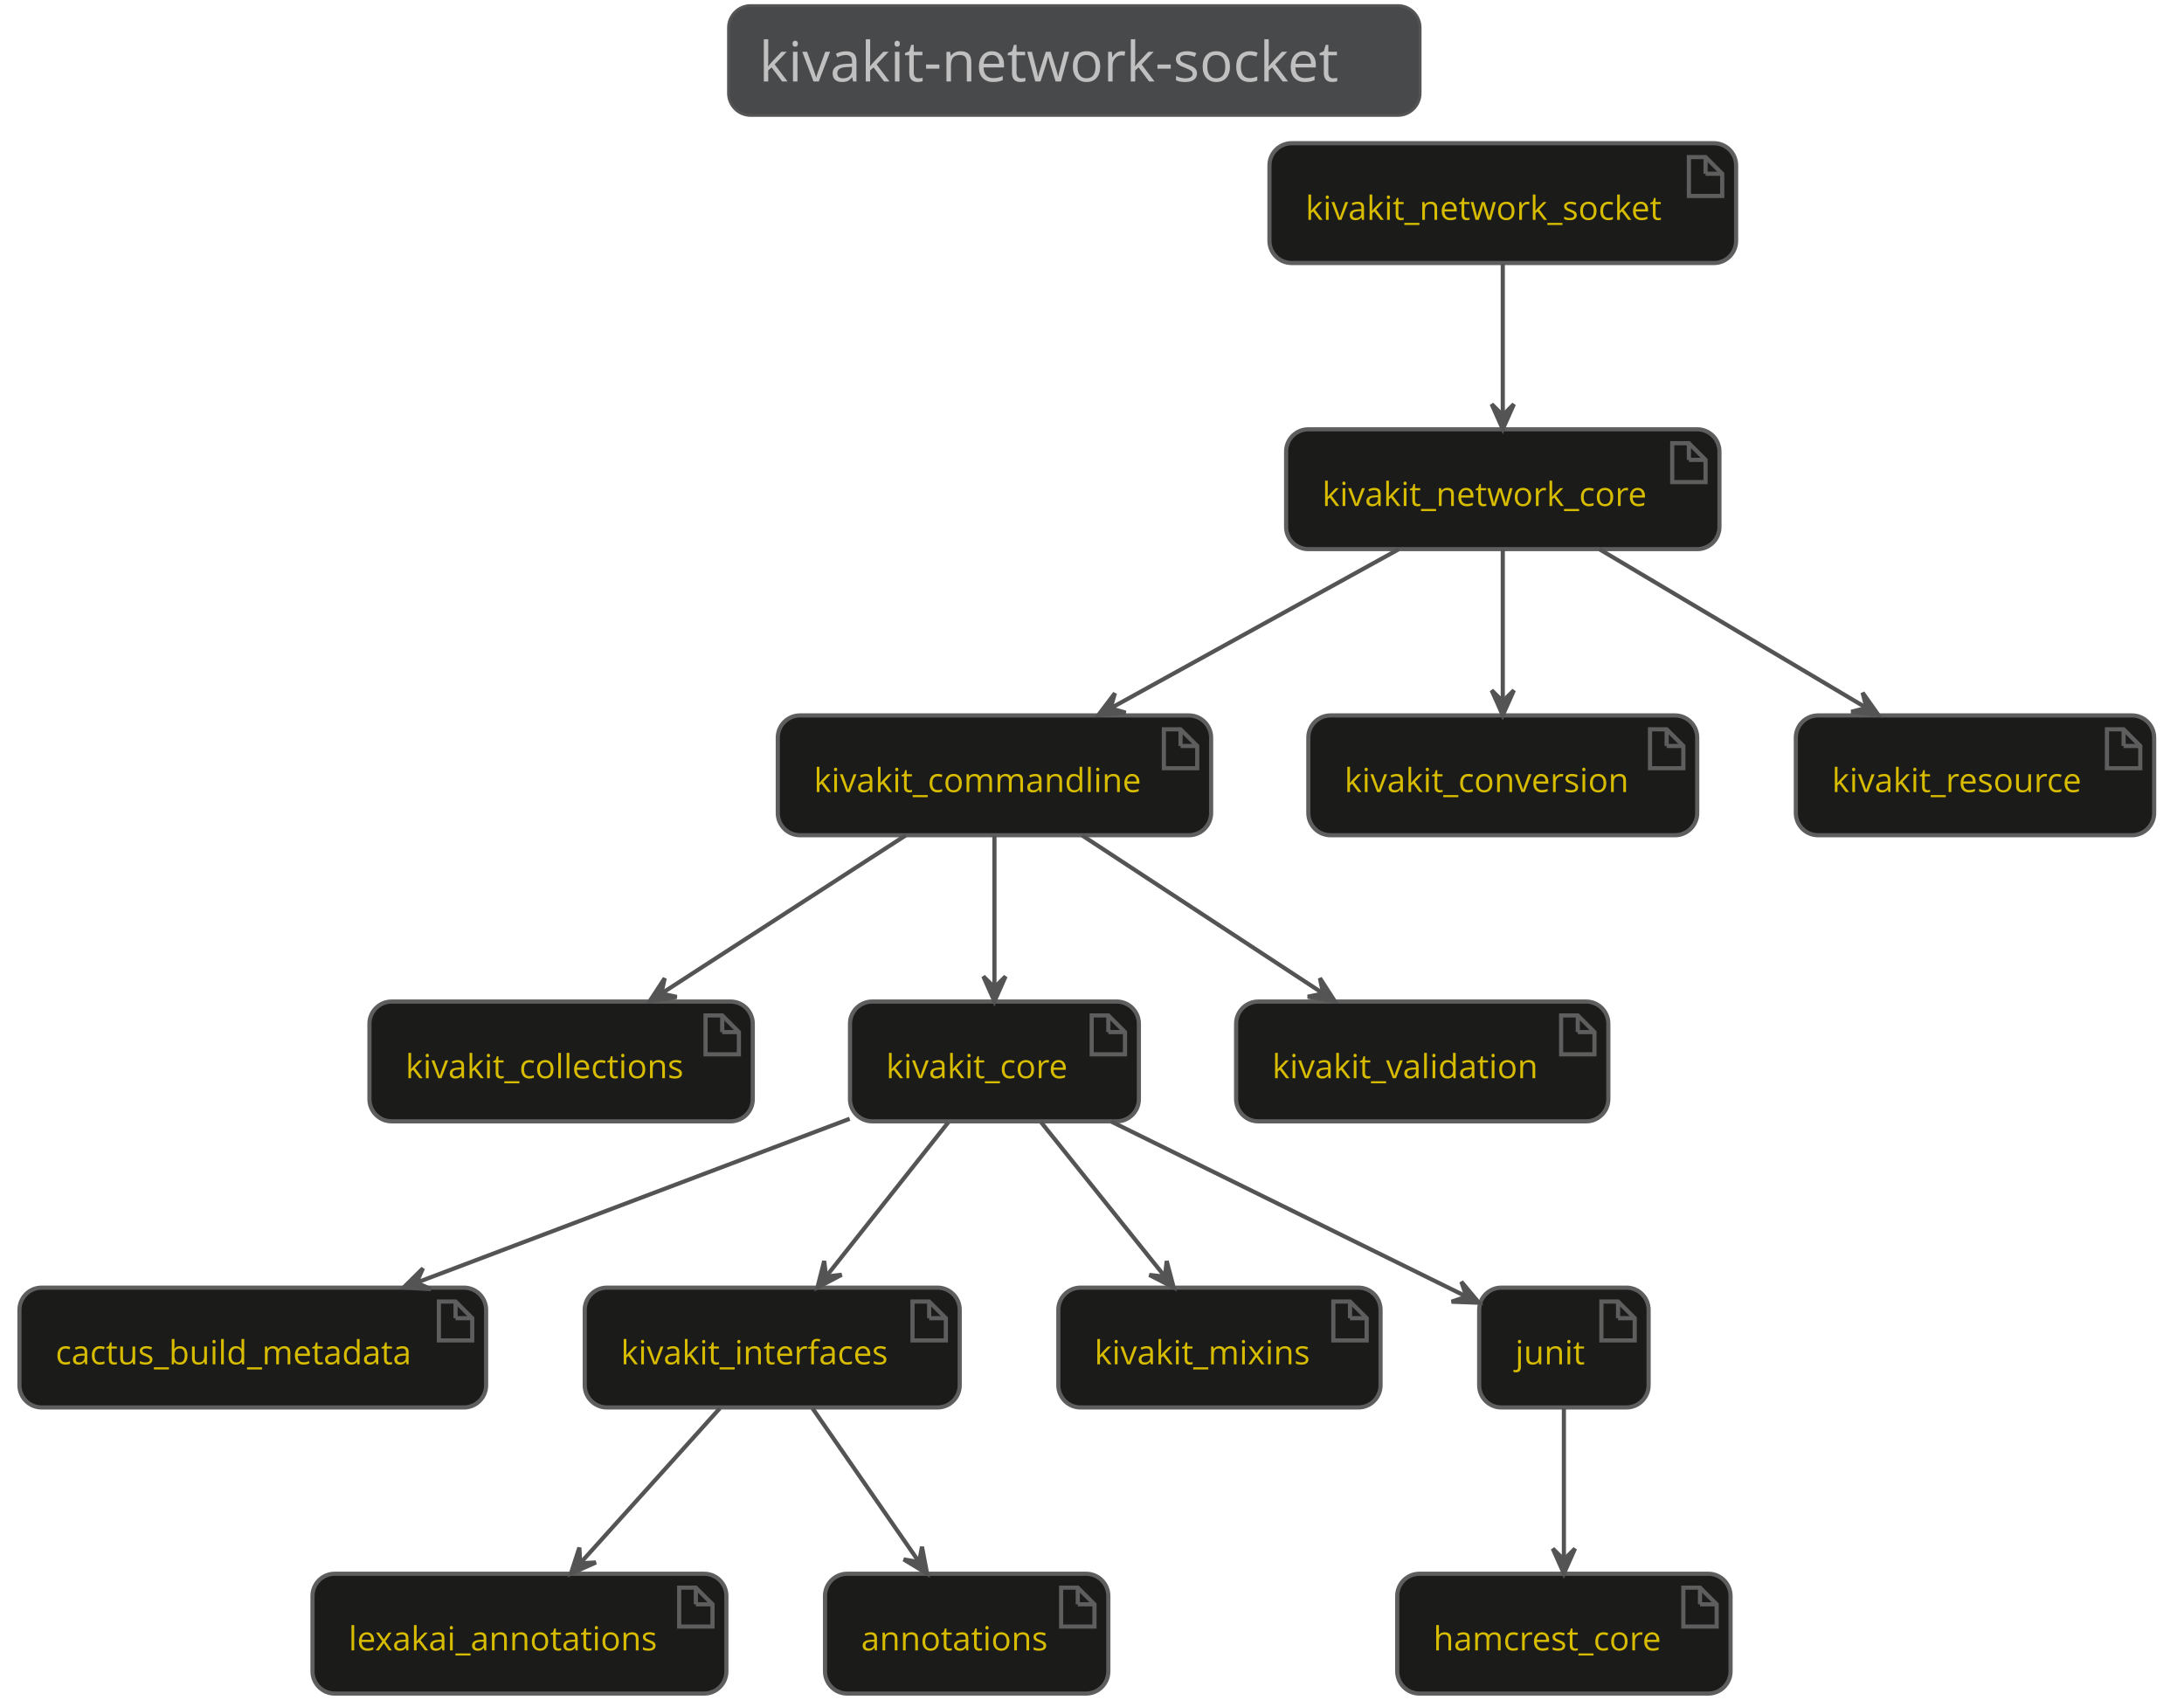
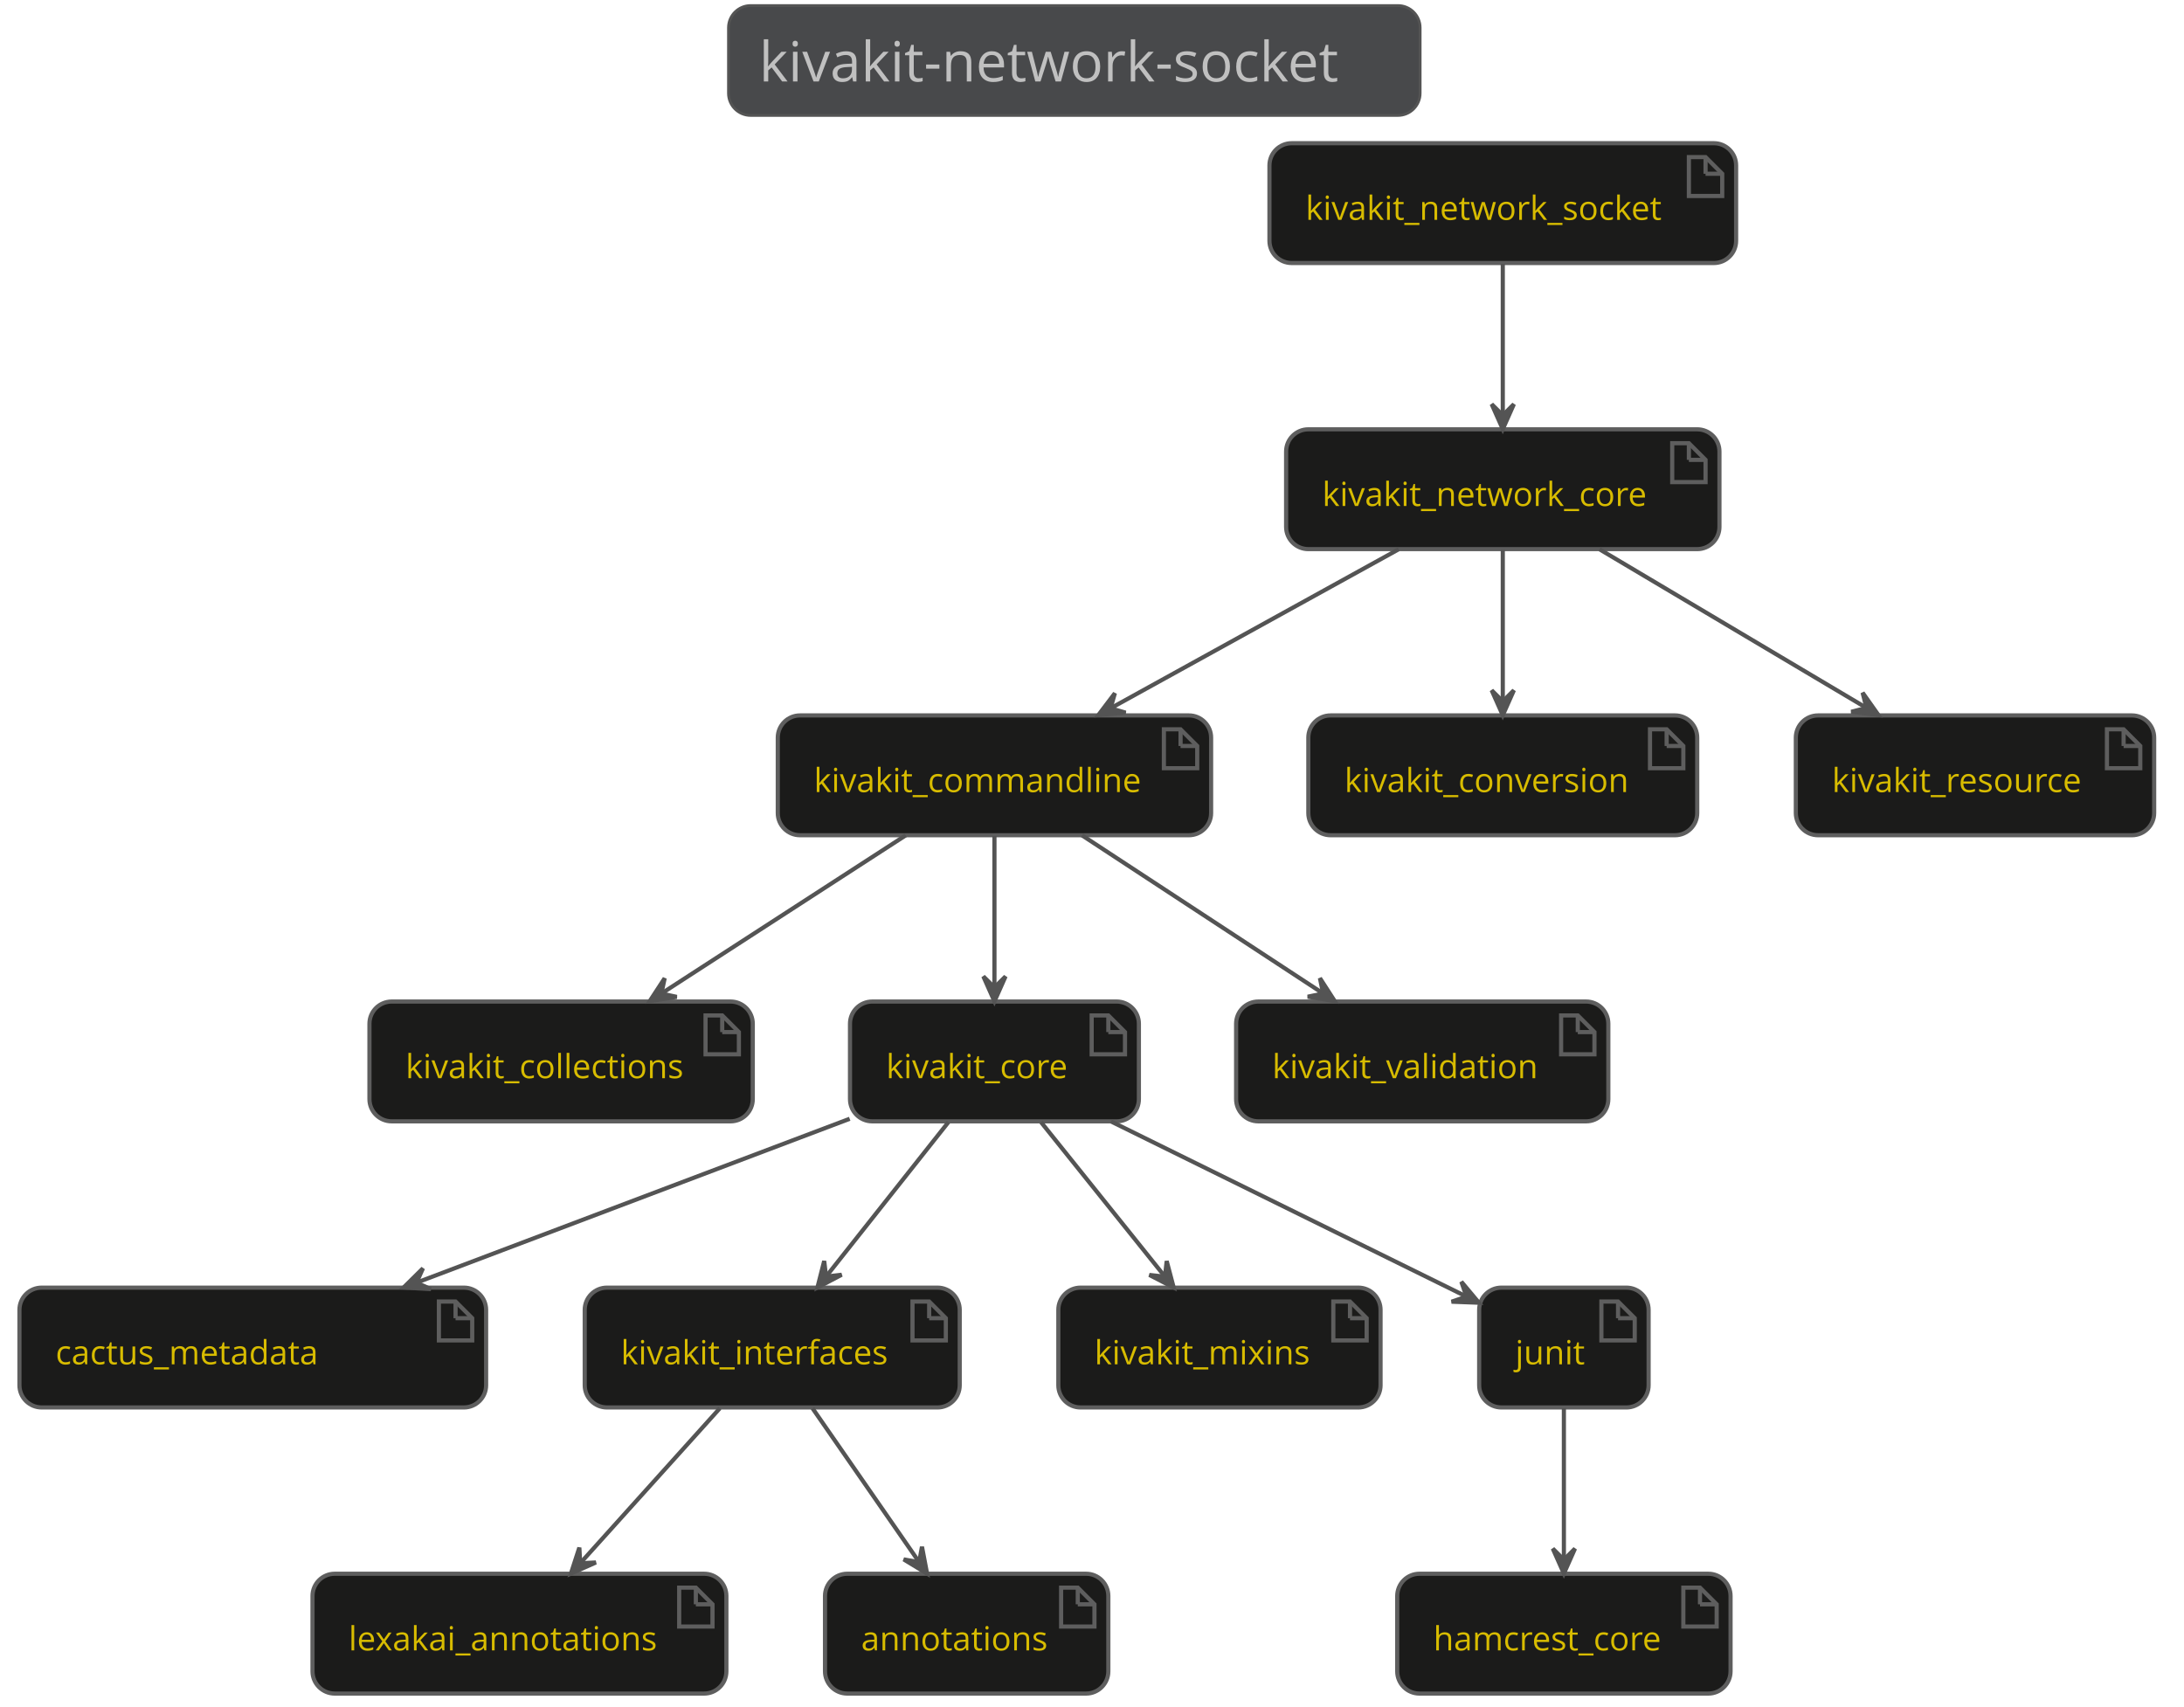
<svg xmlns="http://www.w3.org/2000/svg" contentScriptType="application/ecmascript" contentStyleType="text/css" height="640.625px" preserveAspectRatio="none" style="width:819px;height:640px;background:#333333;" version="1.1" viewBox="0 0 819 640" width="819.792px" zoomAndPan="magnify">
  <defs />
  <g>
    <rect fill="#48494B" height="41.203" rx="8.333" ry="8.333" style="stroke:#545454;stroke-width:1.042;" width="259.375" x="273.177" y="2.083" />
    <text fill="#C0C0C0" font-family="Open Sans,Avenir,Nunito,Arial,Helvetica,SansSerif" font-size="20.833" lengthAdjust="spacing" textLength="236.458" x="284.635" y="30.558">kivakit-network-socket</text>
    <rect fill="#1B1B1A" height="44.93" rx="8.333" ry="8.333" style="stroke:#5E5E5E;stroke-width:1.562;" width="175" x="7.292" y="482.87" />
    <polygon fill="#1B1B1A" points="164.583,488.078,164.583,502.661,177.083,502.661,177.083,494.328,170.833,488.078,164.583,488.078" style="stroke:#5E5E5E;stroke-width:1.562;" />
    <line style="stroke:#5E5E5E;stroke-width:1.562;" x1="170.833" x2="170.833" y1="488.078" y2="494.328" />
    <line style="stroke:#5E5E5E;stroke-width:1.562;" x1="177.083" x2="170.833" y1="494.328" y2="494.328" />
-     <text fill="#D8BC00" font-family="Open Sans,Avenir,Nunito,Arial,Helvetica,SansSerif" font-size="12.5" lengthAdjust="spacing" textLength="137.5" x="20.833" y="511.621">cactus_build_metadata</text>
+     <text fill="#D8BC00" font-family="Open Sans,Avenir,Nunito,Arial,Helvetica,SansSerif" font-size="12.5" lengthAdjust="spacing" textLength="137.5" x="20.833" y="511.621">cactus_metadata</text>
    <rect fill="#1B1B1A" height="44.93" rx="8.333" ry="8.333" style="stroke:#5E5E5E;stroke-width:1.562;" width="143.75" x="138.542" y="375.578" />
    <polygon fill="#1B1B1A" points="264.583,380.786,264.583,395.37,277.083,395.37,277.083,387.036,270.833,380.786,264.583,380.786" style="stroke:#5E5E5E;stroke-width:1.562;" />
    <line style="stroke:#5E5E5E;stroke-width:1.562;" x1="270.833" x2="270.833" y1="380.786" y2="387.036" />
    <line style="stroke:#5E5E5E;stroke-width:1.562;" x1="277.083" x2="270.833" y1="387.036" y2="387.036" />
    <text fill="#D8BC00" font-family="Open Sans,Avenir,Nunito,Arial,Helvetica,SansSerif" font-size="12.5" lengthAdjust="spacing" textLength="106.25" x="152.083" y="404.329">kivakit_collections</text>
    <rect fill="#1B1B1A" height="44.93" rx="8.333" ry="8.333" style="stroke:#5E5E5E;stroke-width:1.562;" width="162.5" x="291.667" y="268.286" />
    <polygon fill="#1B1B1A" points="436.458,273.495,436.458,288.078,448.958,288.078,448.958,279.745,442.708,273.495,436.458,273.495" style="stroke:#5E5E5E;stroke-width:1.562;" />
    <line style="stroke:#5E5E5E;stroke-width:1.562;" x1="442.708" x2="442.708" y1="273.495" y2="279.745" />
    <line style="stroke:#5E5E5E;stroke-width:1.562;" x1="448.958" x2="442.708" y1="279.745" y2="279.745" />
    <text fill="#D8BC00" font-family="Open Sans,Avenir,Nunito,Arial,Helvetica,SansSerif" font-size="12.5" lengthAdjust="spacing" textLength="125" x="305.208" y="297.038">kivakit_commandline</text>
    <rect fill="#1B1B1A" height="44.93" rx="8.333" ry="8.333" style="stroke:#5E5E5E;stroke-width:1.562;" width="145.833" x="490.625" y="268.286" />
    <polygon fill="#1B1B1A" points="618.75,273.495,618.75,288.078,631.25,288.078,631.25,279.745,625,273.495,618.75,273.495" style="stroke:#5E5E5E;stroke-width:1.562;" />
    <line style="stroke:#5E5E5E;stroke-width:1.562;" x1="625" x2="625" y1="273.495" y2="279.745" />
    <line style="stroke:#5E5E5E;stroke-width:1.562;" x1="631.25" x2="625" y1="279.745" y2="279.745" />
    <text fill="#D8BC00" font-family="Open Sans,Avenir,Nunito,Arial,Helvetica,SansSerif" font-size="12.5" lengthAdjust="spacing" textLength="108.333" x="504.167" y="297.038">kivakit_conversion</text>
    <rect fill="#1B1B1A" height="44.93" rx="8.333" ry="8.333" style="stroke:#5E5E5E;stroke-width:1.562;" width="108.333" x="318.75" y="375.578" />
    <polygon fill="#1B1B1A" points="409.375,380.786,409.375,395.37,421.875,395.37,421.875,387.036,415.625,380.786,409.375,380.786" style="stroke:#5E5E5E;stroke-width:1.562;" />
    <line style="stroke:#5E5E5E;stroke-width:1.562;" x1="415.625" x2="415.625" y1="380.786" y2="387.036" />
    <line style="stroke:#5E5E5E;stroke-width:1.562;" x1="421.875" x2="415.625" y1="387.036" y2="387.036" />
    <text fill="#D8BC00" font-family="Open Sans,Avenir,Nunito,Arial,Helvetica,SansSerif" font-size="12.5" lengthAdjust="spacing" textLength="70.833" x="332.292" y="404.329">kivakit_core</text>
    <rect fill="#1B1B1A" height="44.93" rx="8.333" ry="8.333" style="stroke:#5E5E5E;stroke-width:1.562;" width="140.625" x="219.271" y="482.87" />
    <polygon fill="#1B1B1A" points="342.188,488.078,342.188,502.661,354.688,502.661,354.688,494.328,348.438,488.078,342.188,488.078" style="stroke:#5E5E5E;stroke-width:1.562;" />
    <line style="stroke:#5E5E5E;stroke-width:1.562;" x1="348.438" x2="348.438" y1="488.078" y2="494.328" />
    <line style="stroke:#5E5E5E;stroke-width:1.562;" x1="354.688" x2="348.438" y1="494.328" y2="494.328" />
    <text fill="#D8BC00" font-family="Open Sans,Avenir,Nunito,Arial,Helvetica,SansSerif" font-size="12.5" lengthAdjust="spacing" textLength="103.125" x="232.812" y="511.621">kivakit_interfaces</text>
    <rect fill="#1B1B1A" height="44.93" rx="8.333" ry="8.333" style="stroke:#5E5E5E;stroke-width:1.562;" width="120.833" x="396.875" y="482.87" />
    <polygon fill="#1B1B1A" points="500,488.078,500,502.661,512.5,502.661,512.5,494.328,506.25,488.078,500,488.078" style="stroke:#5E5E5E;stroke-width:1.562;" />
    <line style="stroke:#5E5E5E;stroke-width:1.562;" x1="506.25" x2="506.25" y1="488.078" y2="494.328" />
    <line style="stroke:#5E5E5E;stroke-width:1.562;" x1="512.5" x2="506.25" y1="494.328" y2="494.328" />
    <text fill="#D8BC00" font-family="Open Sans,Avenir,Nunito,Arial,Helvetica,SansSerif" font-size="12.5" lengthAdjust="spacing" textLength="83.333" x="410.417" y="511.621">kivakit_mixins</text>
    <rect fill="#1B1B1A" height="44.93" rx="8.333" ry="8.333" style="stroke:#5E5E5E;stroke-width:1.562;" width="162.5" x="482.292" y="160.994" />
    <polygon fill="#1B1B1A" points="627.083,166.203,627.083,180.786,639.583,180.786,639.583,172.453,633.333,166.203,627.083,166.203" style="stroke:#5E5E5E;stroke-width:1.562;" />
    <line style="stroke:#5E5E5E;stroke-width:1.562;" x1="633.333" x2="633.333" y1="166.203" y2="172.453" />
    <line style="stroke:#5E5E5E;stroke-width:1.562;" x1="639.583" x2="633.333" y1="172.453" y2="172.453" />
    <text fill="#D8BC00" font-family="Open Sans,Avenir,Nunito,Arial,Helvetica,SansSerif" font-size="12.5" lengthAdjust="spacing" textLength="125" x="495.833" y="189.746">kivakit_network_core</text>
    <rect fill="#1B1B1A" height="44.93" rx="8.333" ry="8.333" style="stroke:#5E5E5E;stroke-width:1.562;" width="175" x="476.042" y="53.703" />
    <polygon fill="#1B1B1A" points="633.333,58.911,633.333,73.495,645.833,73.495,645.833,65.161,639.583,58.911,633.333,58.911" style="stroke:#5E5E5E;stroke-width:1.562;" />
    <line style="stroke:#5E5E5E;stroke-width:1.562;" x1="639.583" x2="639.583" y1="58.911" y2="65.161" />
    <line style="stroke:#5E5E5E;stroke-width:1.562;" x1="645.833" x2="639.583" y1="65.161" y2="65.161" />
    <text fill="#D8BC00" font-family="Open Sans,Avenir,Nunito,Arial,Helvetica,SansSerif" font-size="12.5" lengthAdjust="spacing" textLength="137.5" x="489.583" y="82.454">kivakit_network_socket</text>
    <rect fill="#1B1B1A" height="44.93" rx="8.333" ry="8.333" style="stroke:#5E5E5E;stroke-width:1.562;" width="134.375" x="673.438" y="268.286" />
    <polygon fill="#1B1B1A" points="790.104,273.495,790.104,288.078,802.604,288.078,802.604,279.745,796.354,273.495,790.104,273.495" style="stroke:#5E5E5E;stroke-width:1.562;" />
    <line style="stroke:#5E5E5E;stroke-width:1.562;" x1="796.354" x2="796.354" y1="273.495" y2="279.745" />
    <line style="stroke:#5E5E5E;stroke-width:1.562;" x1="802.604" x2="796.354" y1="279.745" y2="279.745" />
    <text fill="#D8BC00" font-family="Open Sans,Avenir,Nunito,Arial,Helvetica,SansSerif" font-size="12.5" lengthAdjust="spacing" textLength="96.875" x="686.979" y="297.038">kivakit_resource</text>
    <rect fill="#1B1B1A" height="44.93" rx="8.333" ry="8.333" style="stroke:#5E5E5E;stroke-width:1.562;" width="139.583" x="463.542" y="375.578" />
    <polygon fill="#1B1B1A" points="585.417,380.786,585.417,395.37,597.917,395.37,597.917,387.036,591.667,380.786,585.417,380.786" style="stroke:#5E5E5E;stroke-width:1.562;" />
    <line style="stroke:#5E5E5E;stroke-width:1.562;" x1="591.667" x2="591.667" y1="380.786" y2="387.036" />
    <line style="stroke:#5E5E5E;stroke-width:1.562;" x1="597.917" x2="591.667" y1="387.036" y2="387.036" />
    <text fill="#D8BC00" font-family="Open Sans,Avenir,Nunito,Arial,Helvetica,SansSerif" font-size="12.5" lengthAdjust="spacing" textLength="102.083" x="477.083" y="404.329">kivakit_validation</text>
    <rect fill="#1B1B1A" height="44.93" rx="8.333" ry="8.333" style="stroke:#5E5E5E;stroke-width:1.562;" width="155.208" x="117.188" y="590.161" />
    <polygon fill="#1B1B1A" points="254.688,595.37,254.688,609.953,267.188,609.953,267.188,601.62,260.938,595.37,254.688,595.37" style="stroke:#5E5E5E;stroke-width:1.562;" />
    <line style="stroke:#5E5E5E;stroke-width:1.562;" x1="260.938" x2="260.938" y1="595.37" y2="601.62" />
    <line style="stroke:#5E5E5E;stroke-width:1.562;" x1="267.188" x2="260.938" y1="601.62" y2="601.62" />
    <text fill="#D8BC00" font-family="Open Sans,Avenir,Nunito,Arial,Helvetica,SansSerif" font-size="12.5" lengthAdjust="spacing" textLength="117.708" x="130.729" y="618.913">lexakai_annotations</text>
    <rect fill="#1B1B1A" height="44.93" rx="8.333" ry="8.333" style="stroke:#5E5E5E;stroke-width:1.562;" width="63.542" x="554.688" y="482.87" />
    <polygon fill="#1B1B1A" points="600.521,488.078,600.521,502.661,613.021,502.661,613.021,494.328,606.771,488.078,600.521,488.078" style="stroke:#5E5E5E;stroke-width:1.562;" />
    <line style="stroke:#5E5E5E;stroke-width:1.562;" x1="606.771" x2="606.771" y1="488.078" y2="494.328" />
    <line style="stroke:#5E5E5E;stroke-width:1.562;" x1="613.021" x2="606.771" y1="494.328" y2="494.328" />
    <text fill="#D8BC00" font-family="Open Sans,Avenir,Nunito,Arial,Helvetica,SansSerif" font-size="12.5" lengthAdjust="spacing" textLength="26.042" x="568.229" y="511.621">junit</text>
    <rect fill="#1B1B1A" height="44.93" rx="8.333" ry="8.333" style="stroke:#5E5E5E;stroke-width:1.562;" width="125" x="523.958" y="590.161" />
    <polygon fill="#1B1B1A" points="631.25,595.37,631.25,609.953,643.75,609.953,643.75,601.62,637.5,595.37,631.25,595.37" style="stroke:#5E5E5E;stroke-width:1.562;" />
    <line style="stroke:#5E5E5E;stroke-width:1.562;" x1="637.5" x2="637.5" y1="595.37" y2="601.62" />
    <line style="stroke:#5E5E5E;stroke-width:1.562;" x1="643.75" x2="637.5" y1="601.62" y2="601.62" />
    <text fill="#D8BC00" font-family="Open Sans,Avenir,Nunito,Arial,Helvetica,SansSerif" font-size="12.5" lengthAdjust="spacing" textLength="87.5" x="537.5" y="618.913">hamcrest_core</text>
    <rect fill="#1B1B1A" height="44.93" rx="8.333" ry="8.333" style="stroke:#5E5E5E;stroke-width:1.562;" width="106.25" x="309.375" y="590.161" />
    <polygon fill="#1B1B1A" points="397.917,595.37,397.917,609.953,410.417,609.953,410.417,601.62,404.167,595.37,397.917,595.37" style="stroke:#5E5E5E;stroke-width:1.562;" />
    <line style="stroke:#5E5E5E;stroke-width:1.562;" x1="404.167" x2="404.167" y1="595.37" y2="601.62" />
    <line style="stroke:#5E5E5E;stroke-width:1.562;" x1="410.417" x2="404.167" y1="601.62" y2="601.62" />
    <text fill="#D8BC00" font-family="Open Sans,Avenir,Nunito,Arial,Helvetica,SansSerif" font-size="12.5" lengthAdjust="spacing" textLength="68.75" x="322.917" y="618.913">annotations</text>
    <path d="M586.458,528.109 C586.458,544.578 586.458,567.276 586.458,584.828 " fill="none" id="junit-to-hamcrest_core" style="stroke:#545454;stroke-width:1.562;" />
    <polygon fill="#545454" points="586.458,590.109,590.625,580.734,586.458,584.901,582.292,580.734,586.458,590.109" style="stroke:#545454;stroke-width:1.562;" />
    <path d="M339.635,313.265 C313.135,330.432 276.01,354.463 248.354,372.37 " fill="none" id="kivakit_commandline-to-kivakit_collections" style="stroke:#545454;stroke-width:1.562;" />
    <polygon fill="#545454" points="243.646,375.421,253.781,373.832,248.02,372.595,249.258,366.834,243.646,375.421" style="stroke:#545454;stroke-width:1.562;" />
    <path d="M372.917,313.526 C372.917,329.995 372.917,352.692 372.917,370.245 " fill="none" id="kivakit_commandline-to-kivakit_core" style="stroke:#545454;stroke-width:1.562;" />
    <polygon fill="#545454" points="372.917,375.526,377.083,366.151,372.917,370.317,368.75,366.151,372.917,375.526" style="stroke:#545454;stroke-width:1.562;" />
    <path d="M405.771,313.265 C431.938,330.432 468.583,354.463 495.885,372.37 " fill="none" id="kivakit_commandline-to-kivakit_validation" style="stroke:#545454;stroke-width:1.562;" />
    <polygon fill="#545454" points="500.531,375.421,494.974,366.798,496.175,372.567,490.406,373.768,500.531,375.421" style="stroke:#545454;stroke-width:1.562;" />
-     <path d="M318.635,419.546 C272.021,437.182 204.854,462.588 156.26,480.974 " fill="none" id="kivakit_core-to-cactus_build_metadata" style="stroke:#545454;stroke-width:1.562;" />
+     <path d="M318.635,419.546 C272.021,437.182 204.854,462.588 156.26,480.974 " fill="none" id="kivakit_core-to-cactus_metadata" style="stroke:#545454;stroke-width:1.562;" />
    <polygon fill="#545454" points="151.323,482.838,161.566,483.421,156.195,480.996,158.619,475.626,151.323,482.838" style="stroke:#545454;stroke-width:1.562;" />
    <path d="M416.646,420.557 C455.885,439.89 512.812,467.942 549.74,486.13 " fill="none" id="kivakit_core-to-junit" style="stroke:#545454;stroke-width:1.562;" />
    <polygon fill="#545454" points="554.594,488.526,548.011,480.657,549.918,486.232,544.342,488.139,554.594,488.526" style="stroke:#545454;stroke-width:1.562;" />
    <path d="M355.646,420.817 C342.375,437.567 324,460.765 310,478.442 " fill="none" id="kivakit_core-to-kivakit_interfaces" style="stroke:#545454;stroke-width:1.562;" />
    <polygon fill="#545454" points="306.542,482.817,315.62,478.039,309.768,478.729,309.078,472.877,306.542,482.817" style="stroke:#545454;stroke-width:1.562;" />
    <path d="M390.396,420.817 C403.833,437.567 422.438,460.765 436.615,478.442 " fill="none" id="kivakit_core-to-kivakit_mixins" style="stroke:#545454;stroke-width:1.562;" />
    <polygon fill="#545454" points="440.125,482.817,437.509,472.897,436.866,478.755,431.009,478.112,440.125,482.817" style="stroke:#545454;stroke-width:1.562;" />
    <path d="M304.688,528.109 C316.302,544.859 332.385,568.057 344.635,585.734 " fill="none" id="kivakit_interfaces-to-annotations" style="stroke:#545454;stroke-width:1.562;" />
    <polygon fill="#545454" points="347.656,590.109,345.738,580.031,344.688,585.829,338.89,584.779,347.656,590.109" style="stroke:#545454;stroke-width:1.562;" />
    <path d="M269.938,528.109 C254.719,545.005 233.594,568.453 217.615,586.182 " fill="none" id="kivakit_interfaces-to-lexakai_annotations" style="stroke:#545454;stroke-width:1.562;" />
    <polygon fill="#545454" points="214.083,590.109,223.452,585.928,217.567,586.238,217.258,580.353,214.083,590.109" style="stroke:#545454;stroke-width:1.562;" />
    <path d="M524.51,205.974 C493.156,223.276 449.146,247.567 416.615,265.526 " fill="none" id="kivakit_network_core-to-kivakit_commandline" style="stroke:#545454;stroke-width:1.562;" />
    <polygon fill="#545454" points="411.896,268.13,422.117,267.245,416.455,265.612,418.088,259.95,411.896,268.13" style="stroke:#545454;stroke-width:1.562;" />
    <path d="M563.542,206.234 C563.542,222.703 563.542,245.401 563.542,262.953 " fill="none" id="kivakit_network_core-to-kivakit_conversion" style="stroke:#545454;stroke-width:1.562;" />
    <polygon fill="#545454" points="563.542,268.234,567.708,258.859,563.542,263.026,559.375,258.859,563.542,268.234" style="stroke:#545454;stroke-width:1.562;" />
    <path d="M599.802,205.974 C628.812,223.213 669.479,247.369 699.656,265.307 " fill="none" id="kivakit_network_core-to-kivakit_resource" style="stroke:#545454;stroke-width:1.562;" />
    <polygon fill="#545454" points="704.406,268.13,698.478,259.757,699.93,265.468,694.219,266.919,704.406,268.13" style="stroke:#545454;stroke-width:1.562;" />
    <path d="M563.542,98.942 C563.542,115.411 563.542,138.109 563.542,155.661 " fill="none" id="kivakit_network_socket-to-kivakit_network_core" style="stroke:#545454;stroke-width:1.562;" />
    <polygon fill="#545454" points="563.542,160.942,567.708,151.567,563.542,155.734,559.375,151.567,563.542,160.942" style="stroke:#545454;stroke-width:1.562;" />
  </g>
</svg>
